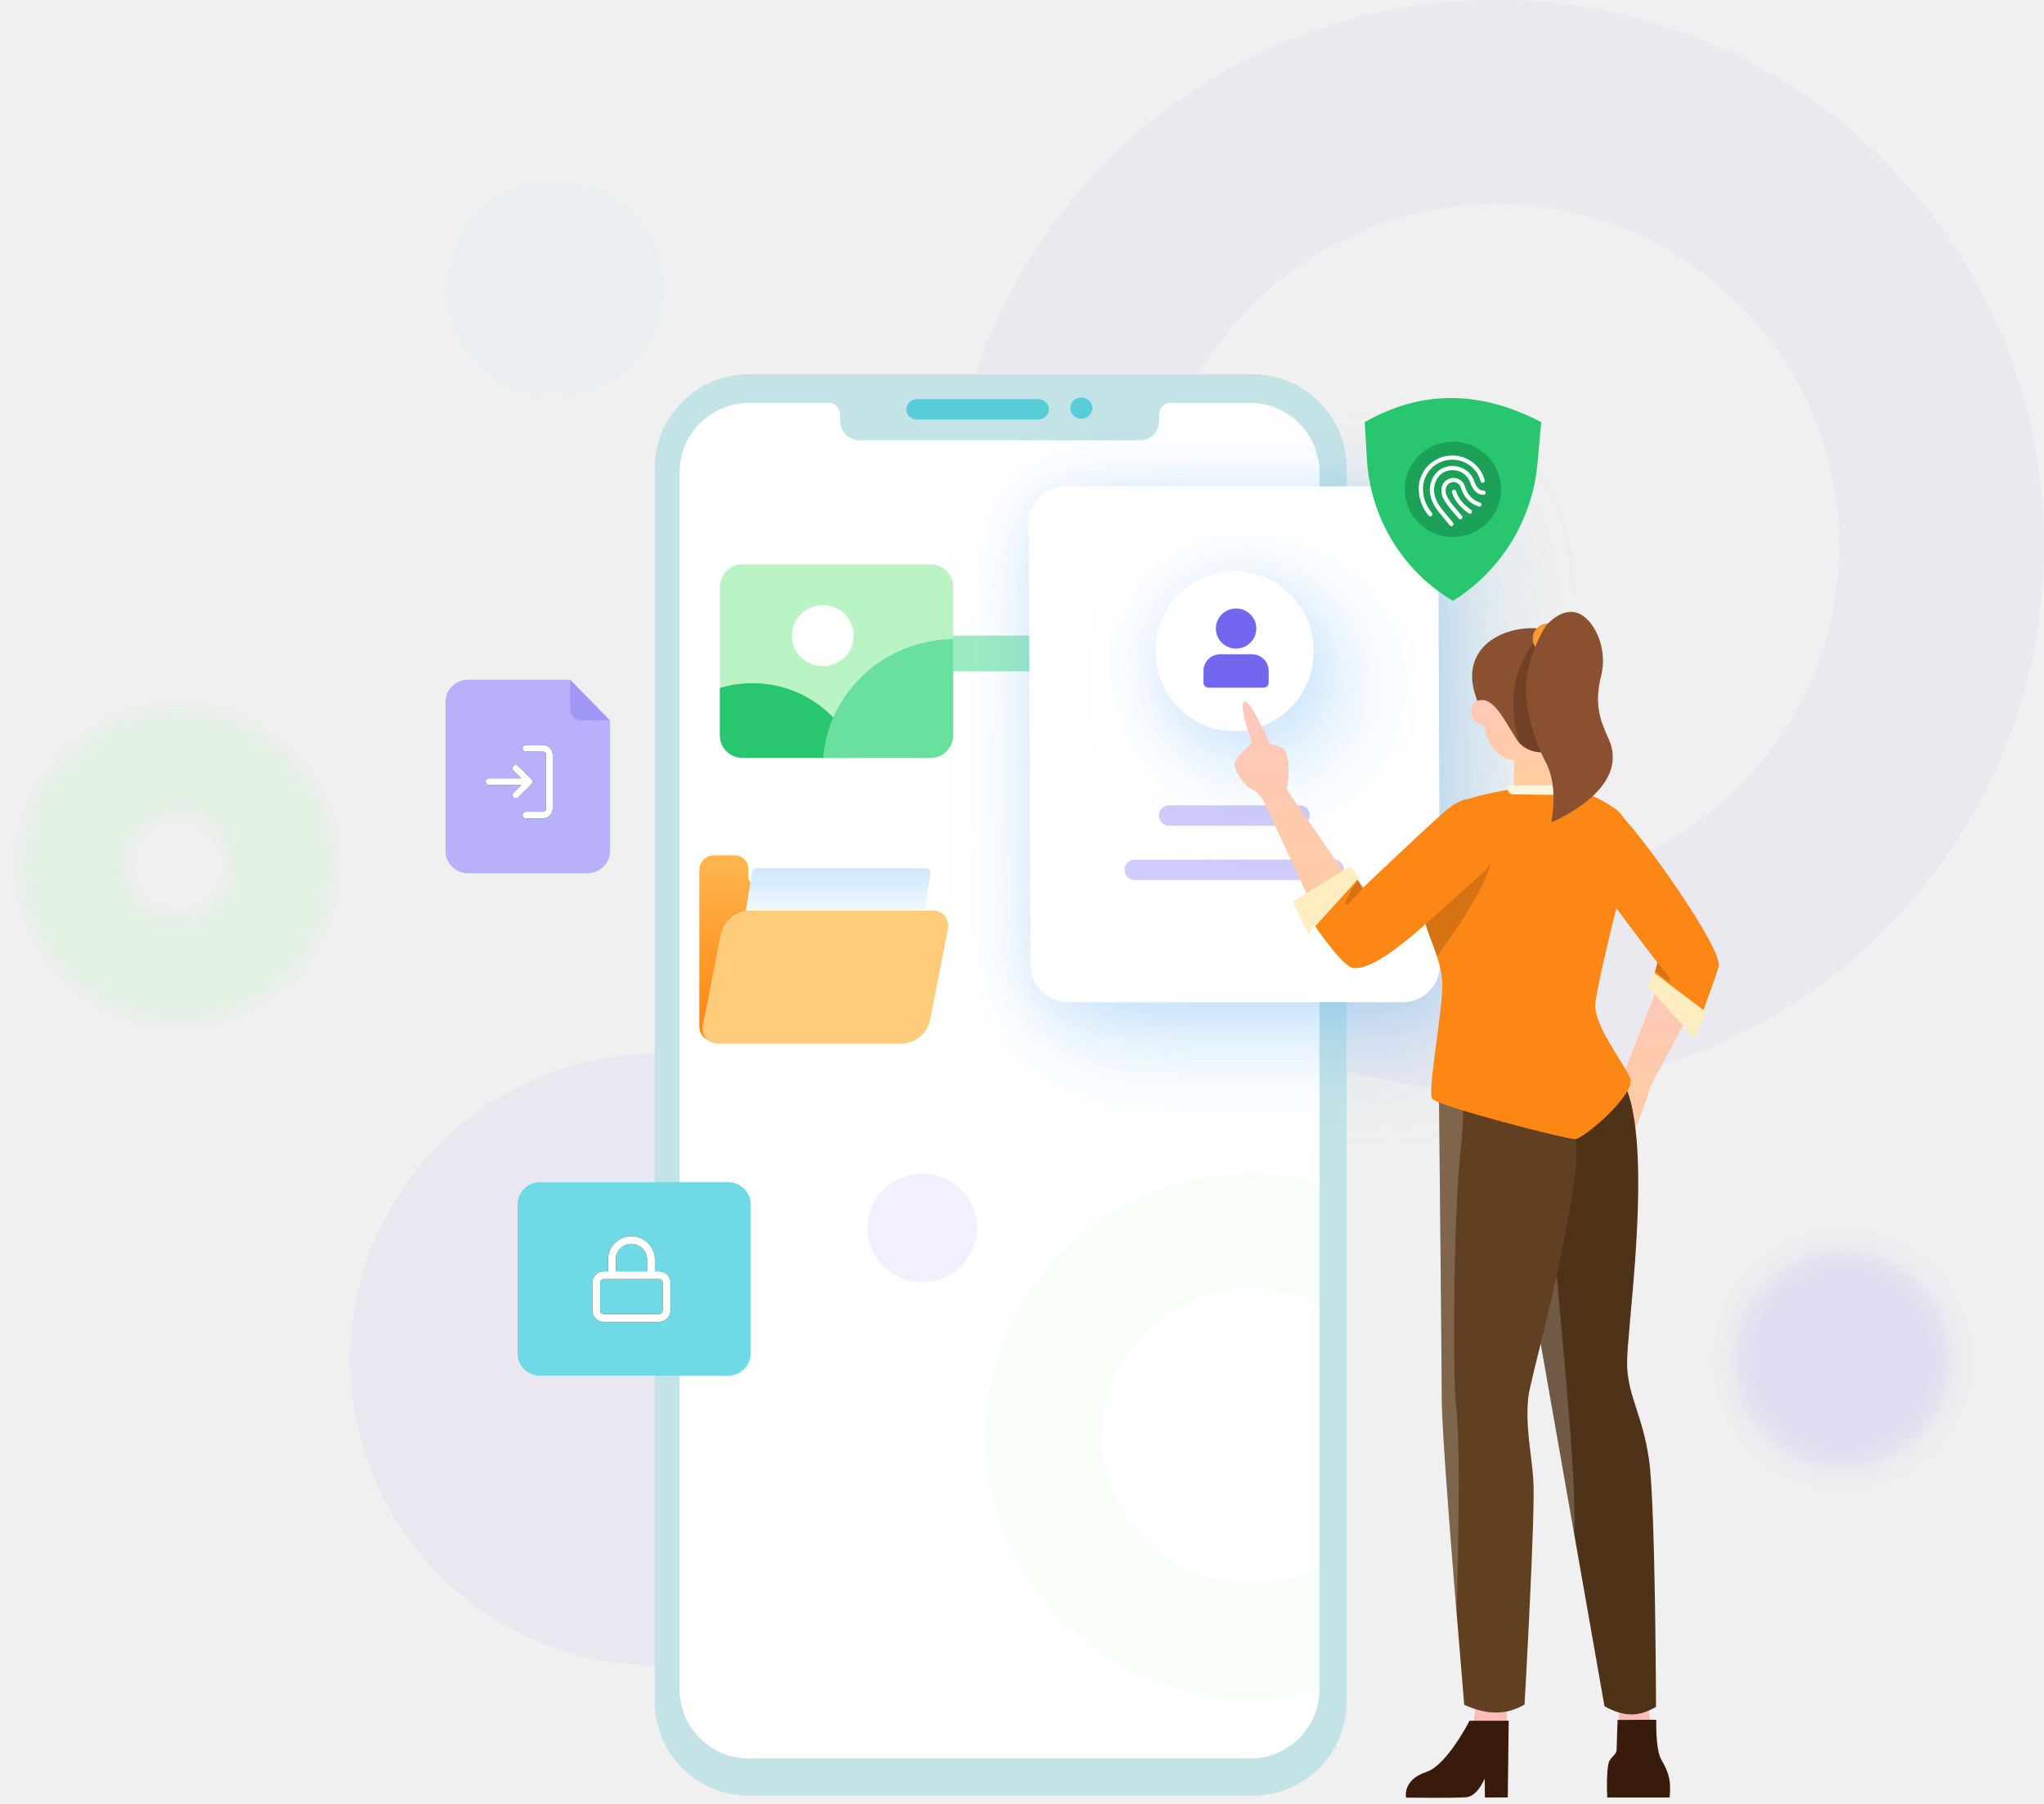
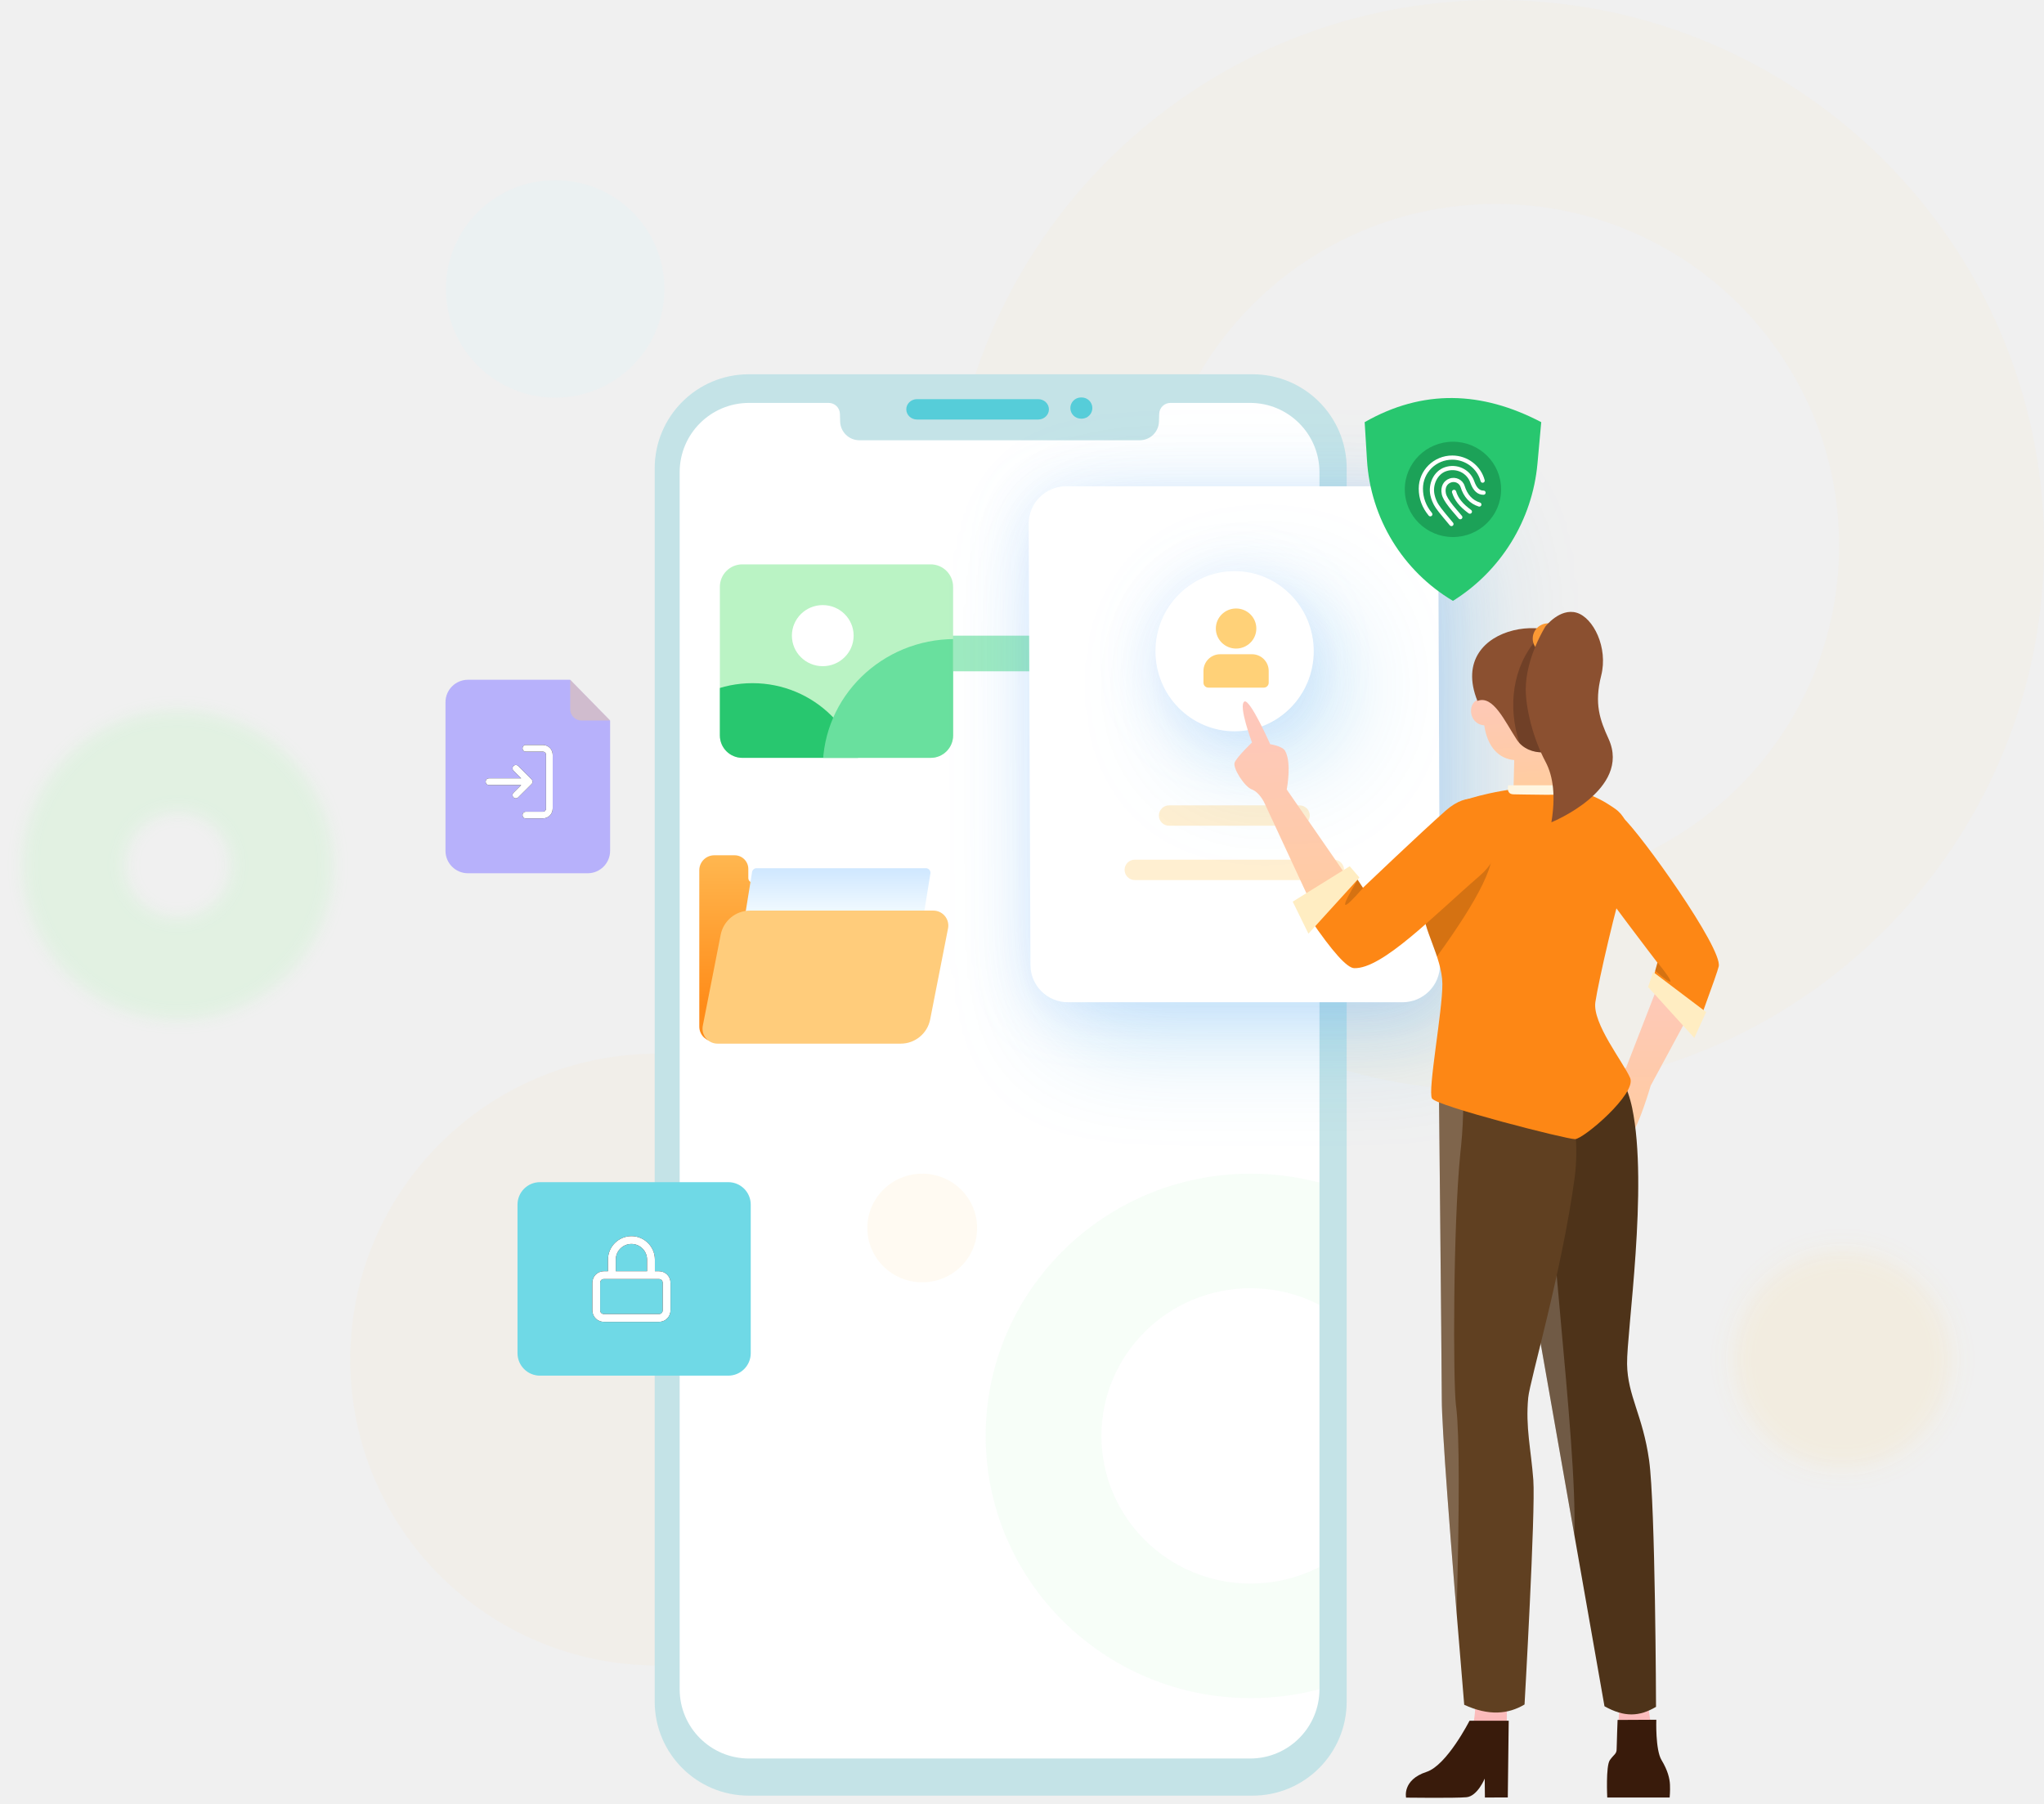
<svg xmlns="http://www.w3.org/2000/svg" xmlns:xlink="http://www.w3.org/1999/xlink" width="546px" height="482px" viewBox="0 0 546 482" version="1.1">
  <defs>
    <filter x="-7.2%" y="-7.3%" width="114.5%" height="114.5%" filterUnits="objectBoundingBox" id="filter-1">
      <feGaussianBlur stdDeviation="2" in="SourceGraphic" />
    </filter>
    <filter x="-15.4%" y="-15.5%" width="130.8%" height="131.0%" filterUnits="objectBoundingBox" id="filter-2">
      <feGaussianBlur stdDeviation="3" in="SourceGraphic" />
    </filter>
    <path d="M18.522,0 L39.813,0 C41.436,5.90080916e-16 42.764,1.29 42.811,2.912 L42.872,4.988 C42.953,7.767 45.229,9.977 48.008,9.977 L122.898,9.977 C125.677,9.977 127.953,7.767 128.034,4.988 L128.094,2.912 C128.142,1.29 129.47,7.42186714e-16 131.093,0 L152.384,0 C162.613,-1.87911363e-15 170.906,8.293 170.906,18.522 L170.906,343.682 C170.906,353.912 162.613,362.204 152.384,362.204 L18.522,362.204 C8.293,362.204 8.35816978e-15,353.912 0,343.682 L0,18.522 C-4.8054561e-15,8.293 8.293,-8.77902741e-15 18.522,0 Z" id="path-3" />
    <linearGradient x1="50%" y1="81.177%" x2="50%" y2="-34.513%" id="linearGradient-5">
      <stop stop-color="#FF8C19" offset="0%" />
      <stop stop-color="#FFC967" offset="100%" />
    </linearGradient>
    <linearGradient x1="62.11%" y1="31.381%" x2="62.11%" y2="-27.478%" id="linearGradient-6">
      <stop stop-color="#F8FDFF" offset="0%" />
      <stop stop-color="#AAD4FF" offset="100%" />
    </linearGradient>
    <path d="M19.69,3.569 L19.69,17.846 C19.69,19.362 18.527,20.522 17.005,20.522 L12.53,20.522 C11.993,20.522 11.635,20.165 11.635,19.63 C11.635,19.095 11.993,18.738 12.53,18.738 L17.005,18.738 C17.542,18.738 17.9,18.381 17.9,17.846 L17.9,3.569 C17.9,3.034 17.542,2.677 17.005,2.677 L12.53,2.677 C11.993,2.677 11.635,2.32 11.635,1.785 C11.635,1.249 11.993,0.892 12.53,0.892 L17.005,0.892 C18.527,0.892 19.69,2.052 19.69,3.569 Z M14.231,11.064 C14.32,10.886 14.32,10.618 14.231,10.35 C14.141,10.261 14.141,10.172 14.052,10.083 L10.472,6.514 C10.114,6.157 9.577,6.157 9.219,6.514 C8.861,6.871 8.861,7.406 9.219,7.763 L11.277,9.815 L2.685,9.815 C2.148,9.815 1.79,10.172 1.79,10.707 C1.79,11.243 2.148,11.6 2.685,11.6 L11.277,11.6 L9.219,13.652 C8.861,14.009 8.861,14.544 9.219,14.901 C9.398,15.079 9.666,15.169 9.845,15.169 C10.024,15.169 10.293,15.079 10.472,14.901 L14.052,11.332 C14.141,11.243 14.231,11.153 14.231,11.064 Z" id="path-7" />
    <path d="M19.839,10.41 L18.795,10.41 L18.795,7.287 C18.795,3.852 15.976,1.041 12.53,1.041 C9.084,1.041 6.265,3.852 6.265,7.287 L6.265,10.41 L5.221,10.41 C3.446,10.41 2.088,11.763 2.088,13.533 L2.088,20.82 C2.088,22.589 3.446,23.943 5.221,23.943 L19.839,23.943 C21.615,23.943 22.972,22.589 22.972,20.82 L22.972,13.533 C22.972,11.763 21.615,10.41 19.839,10.41 Z M8.353,7.287 C8.353,4.997 10.233,3.123 12.53,3.123 C14.827,3.123 16.707,4.997 16.707,7.287 L16.707,10.41 L8.353,10.41 L8.353,7.287 Z M20.884,20.82 C20.884,21.444 20.466,21.861 19.839,21.861 L5.221,21.861 C4.594,21.861 4.177,21.444 4.177,20.82 L4.177,13.533 C4.177,12.908 4.594,12.492 5.221,12.492 L19.839,12.492 C20.466,12.492 20.884,12.908 20.884,13.533 L20.884,20.82 Z" id="path-9" />
    <path d="M6,0 L56.3,0 C59.614,-1.4968968e-15 62.3,2.686 62.3,6 L62.3,45.698 C62.3,49.011 59.614,51.698 56.3,51.698 L6,51.698 C2.686,51.698 -4.82366169e-16,49.011 0,45.698 L0,6 C-1.29399067e-15,2.686 2.686,-2.79460044e-16 6,0 Z" id="path-11" />
    <path d="M10.04,1.03111251e-13 L99.431,1.03111251e-13 C104.938,1.03875937e-13 109.409,4.453 109.431,9.96 L109.901,127.821 C109.923,133.343 105.464,137.838 99.941,137.86 C99.928,137.86 99.914,137.86 99.901,137.86 L10.51,137.86 C5.003,137.86 0.532,133.407 0.51,127.9 L0.04,10.04 C0.018,4.517 4.477,0.022 10,7.94958278e-05 C10.013,2.6498662e-05 10.027,9.95609792e-14 10.04,1.03111251e-13 Z" id="path-13" />
    <filter x="-35.0%" y="-27.2%" width="184.5%" height="167.5%" filterUnits="objectBoundingBox" id="filter-14">
      <feOffset dx="8" dy="9" in="SourceAlpha" result="shadowOffsetOuter1" />
      <feGaussianBlur stdDeviation="14" in="shadowOffsetOuter1" result="shadowBlurOuter1" />
      <feColorMatrix values="0 0 0 0 0.076   0 0 0 0 0.583   0 0 0 0 0.879  0 0 0 0.229 0" type="matrix" in="shadowBlurOuter1" result="shadowMatrixOuter1" />
      <feOffset dx="0" dy="2" in="SourceAlpha" result="shadowOffsetOuter2" />
      <feGaussianBlur stdDeviation="7.5" in="shadowOffsetOuter2" result="shadowBlurOuter2" />
      <feColorMatrix values="0 0 0 0 0.504   0 0 0 0 0.7   0 0 0 0 1  0 0 0 0.234 0" type="matrix" in="shadowBlurOuter2" result="shadowMatrixOuter2" />
      <feMerge>
        <feMergeNode in="shadowMatrixOuter1" />
        <feMergeNode in="shadowMatrixOuter2" />
      </feMerge>
    </filter>
    <ellipse id="path-15" cx="21.141" cy="21.394" rx="21.141" ry="21.394" />
    <filter x="-91.1%" y="-87.6%" width="320.0%" height="317.4%" filterUnits="objectBoundingBox" id="filter-16">
      <feOffset dx="8" dy="9" in="SourceAlpha" result="shadowOffsetOuter1" />
      <feGaussianBlur stdDeviation="14" in="shadowOffsetOuter1" result="shadowBlurOuter1" />
      <feColorMatrix values="0 0 0 0 0.076   0 0 0 0 0.583   0 0 0 0 0.879  0 0 0 0.229 0" type="matrix" in="shadowBlurOuter1" result="shadowMatrixOuter1" />
      <feOffset dx="0" dy="2" in="SourceAlpha" result="shadowOffsetOuter2" />
      <feGaussianBlur stdDeviation="7.5" in="shadowOffsetOuter2" result="shadowBlurOuter2" />
      <feColorMatrix values="0 0 0 0 0.504   0 0 0 0 0.7   0 0 0 0 1  0 0 0 0.234 0" type="matrix" in="shadowBlurOuter2" result="shadowMatrixOuter2" />
      <feMerge>
        <feMergeNode in="shadowMatrixOuter1" />
        <feMergeNode in="shadowMatrixOuter2" />
      </feMerge>
    </filter>
    <linearGradient x1="47.237%" y1="-28.186%" x2="50%" y2="91.05%" id="linearGradient-17">
      <stop stop-color="#FDC6C6" offset="0%" />
      <stop stop-color="#FFCCA1" offset="100%" />
    </linearGradient>
    <linearGradient x1="45.73%" y1="-28.186%" x2="50%" y2="91.05%" id="linearGradient-18">
      <stop stop-color="#FDC6C6" offset="0%" />
      <stop stop-color="#FAB2B2" offset="100%" />
    </linearGradient>
    <linearGradient x1="44.539%" y1="-28.186%" x2="50%" y2="91.05%" id="linearGradient-19">
      <stop stop-color="#FDC6C6" offset="0%" />
      <stop stop-color="#FAB2B2" offset="100%" />
    </linearGradient>
    <linearGradient x1="44.055%" y1="-28.186%" x2="50%" y2="91.05%" id="linearGradient-20">
      <stop stop-color="#FDC6C6" offset="0%" />
      <stop stop-color="#FFCCA1" offset="100%" />
    </linearGradient>
    <linearGradient x1="47.831%" y1="-28.186%" x2="50%" y2="91.05%" id="linearGradient-21">
      <stop stop-color="#FDC6C6" offset="0%" />
      <stop stop-color="#FFCCA1" offset="100%" />
    </linearGradient>
  </defs>
  <g id="📝-Pages-New" stroke="none" stroke-width="1" fill="none" fill-rule="evenodd">
    <g id="Not-Authorized" transform="translate(-444, -309)">
      <g id="Illustration" transform="translate(450, 309)">
        <g id="Shape">
-           <path d="M393.598,0 C474.454,0 540,65.259 540,145.76 C540,226.261 474.454,291.52 393.598,291.52 C312.742,291.52 247.196,226.261 247.196,145.76 C247.196,65.259 312.742,0 393.598,0 Z M393.598,54.49 C342.969,54.49 301.926,95.353 301.926,145.76 C301.926,196.167 342.969,237.031 393.598,237.031 C444.227,237.031 485.27,196.167 485.27,145.76 C485.27,95.353 444.227,54.49 393.598,54.49 Z" id="Oval" fill="#7367F0" fill-rule="nonzero" opacity="0.053" />
+           <path d="M393.598,0 C474.454,0 540,65.259 540,145.76 C540,226.261 474.454,291.52 393.598,291.52 C312.742,291.52 247.196,226.261 247.196,145.76 C247.196,65.259 312.742,0 393.598,0 Z M393.598,54.49 C342.969,54.49 301.926,95.353 301.926,145.76 C301.926,196.167 342.969,237.031 393.598,237.031 C444.227,237.031 485.27,196.167 485.27,145.76 C485.27,95.353 444.227,54.49 393.598,54.49 Z" id="Oval" fill="#ffd178" fill-rule="nonzero" opacity="0.053" />
          <path d="M41.503,189.806 C64.425,189.806 83.007,208.306 83.007,231.128 C83.007,253.949 64.425,272.449 41.503,272.449 C18.582,272.449 0,253.949 0,231.128 C0,208.306 18.582,189.806 41.503,189.806 Z M41.503,217.051 C33.695,217.051 27.365,223.353 27.365,231.128 C27.365,238.902 33.695,245.204 41.503,245.204 C49.312,245.204 55.642,238.902 55.642,231.128 C55.642,223.353 49.312,217.051 41.503,217.051 Z" id="Oval" fill="#8BF78F" fill-rule="nonzero" opacity="0.141" filter="url(#filter-1)" />
-           <ellipse id="Oval" fill-opacity="0.061" fill="#7367F0" cx="169.662" cy="363.265" rx="82.095" ry="81.735" />
+           <ellipse id="Oval" fill-opacity="0.061" fill="#ffd178" cx="169.662" cy="363.265" rx="82.095" ry="81.735" />
          <ellipse id="Oval" fill="#CEF5FF" opacity="0.141" cx="142.297" cy="77.194" rx="29.189" ry="29.061" />
-           <ellipse id="Oval" fill-opacity="0.136" fill="#7367F0" filter="url(#filter-2)" cx="486.182" cy="363.265" rx="29.189" ry="29.061" />
+           <ellipse id="Oval" fill-opacity="0.136" fill="#ffd178" filter="url(#filter-2)" cx="486.182" cy="363.265" rx="29.189" ry="29.061" />
        </g>
        <g id="File-Organizer" transform="translate(113, 100)">
          <g id="Phone3" transform="translate(55.88661, 0)">
            <path d="M25.137,0 L159.708,0 C173.591,-2.55022564e-15 184.845,11.254 184.845,25.137 L184.845,354.641 C184.845,368.523 173.591,379.778 159.708,379.778 L25.137,379.778 C11.254,379.778 2.9341734e-15,368.523 -2.60392312e-14,354.641 L-2.60392312e-14,25.137 C-3.4844809e-14,11.254 11.254,2.55022564e-15 25.137,0 Z" id="Rectangle" fill="#C4E3E7" />
            <g id="Group-48" transform="translate(6.66654, 7.653065)">
              <mask id="mask-4" fill="white">
                <use xlink:href="#path-3" />
              </mask>
              <use id="Rectangle" fill="#FFFFFF" xlink:href="#path-3" />
-               <ellipse id="Oval" fill="#7367F0" opacity="0.099" mask="url(#mask-4)" cx="64.795" cy="220.451" rx="14.659" ry="14.512" />
+               <ellipse id="Oval" fill="#ffd178" opacity="0.099" mask="url(#mask-4)" cx="64.795" cy="220.451" rx="14.659" ry="14.512" />
              <path d="M152.519,205.94 C191.606,205.94 223.293,237.309 223.293,276.004 C223.293,314.699 191.606,346.068 152.519,346.068 C113.431,346.068 81.744,314.699 81.744,276.004 C81.744,237.309 113.431,205.94 152.519,205.94 Z M152.519,236.55 C130.508,236.55 112.665,254.214 112.665,276.004 C112.665,297.793 130.508,315.457 152.519,315.457 C174.529,315.457 192.372,297.793 192.372,276.004 C192.372,254.214 174.529,236.55 152.519,236.55 Z" id="Oval" fill="#C8F5D0" opacity="0.141" mask="url(#mask-4)" />
              <path d="M25.58,62.184 L146.612,62.184 C149.242,62.184 151.373,64.316 151.373,66.946 C151.373,69.575 149.242,71.707 146.612,71.707 L25.58,71.707 C22.951,71.707 20.819,69.575 20.819,66.946 C20.819,64.316 22.951,62.184 25.58,62.184 Z" id="Rectangle" fill-opacity="0.642" fill="#68DE9E" mask="url(#mask-4)" />
            </g>
            <path d="M102.442,6.649 C104.023,6.649 105.305,7.867 105.305,9.37 C105.305,10.839 104.079,12.036 102.547,12.089 L102.442,12.091 L70.068,12.091 C68.487,12.091 67.205,10.872 67.205,9.37 C67.205,7.9 68.43,6.703 69.963,6.651 L70.068,6.649 L102.442,6.649 Z" id="Path" fill="#56CDD9" fill-rule="nonzero" />
            <path d="M114.044,6.195 C115.625,6.195 116.907,7.464 116.907,9.03 C116.907,10.56 115.682,11.807 114.149,11.862 L114.044,11.864 L113.894,11.864 C112.313,11.864 111.031,10.595 111.031,9.03 C111.031,7.499 112.256,6.252 113.789,6.197 L113.894,6.195 L114.044,6.195 Z" id="Path" fill="#56CDD9" fill-rule="nonzero" />
          </g>
          <g id="Group-37" transform="translate(67.79688, 127.8836)">
            <path d="M4,0.64 L9.445,0.64 C11.462,0.64 13.097,2.275 13.097,4.292 L13.097,6.725 C13.097,7.398 13.643,7.944 14.316,7.944 L55.484,7.944 C57.693,7.944 59.484,9.735 59.484,11.944 L59.484,46.403 C59.484,48.613 57.693,50.403 55.484,50.403 L4,50.403 C1.791,50.403 6.42046992e-16,48.613 0,46.403 L0,4.64 C-2.705415e-16,2.431 1.791,0.64 4,0.64 Z" id="Rectangle" fill="url(#linearGradient-5)" />
            <path d="M15.3,4.096 L60.53,4.096 C61.203,4.096 61.749,4.642 61.749,5.315 C61.749,5.38 61.744,5.445 61.734,5.509 L54.944,47.65 C54.848,48.241 54.338,48.676 53.74,48.676 L8.51,48.676 C7.837,48.676 7.291,48.13 7.291,47.456 C7.291,47.391 7.296,47.326 7.307,47.262 L14.097,5.121 C14.192,4.53 14.702,4.096 15.3,4.096 Z" id="Rectangle" fill="url(#linearGradient-6)" />
            <path d="M66.445,20.188 L61.669,44.507 C60.932,48.259 57.642,50.965 53.819,50.965 L4.862,50.965 C2.653,50.965 0.862,49.174 0.862,46.965 C0.862,46.706 0.887,46.448 0.937,46.194 L5.713,21.875 C6.45,18.123 9.739,15.417 13.563,15.417 L62.52,15.417 C64.729,15.417 66.52,17.208 66.52,19.417 C66.52,19.676 66.495,19.934 66.445,20.188 Z" id="Rectangle" fill="#FFCC7B" />
          </g>
          <g id="Group-28" transform="translate(0, 81.62785)">
            <path d="M6,0 L33.316,0 L33.316,0 L43.976,10.884 L43.976,45.698 C43.976,49.011 41.29,51.698 37.976,51.698 L6,51.698 C2.686,51.698 4.05812251e-16,49.011 0,45.698 L0,6 C-4.05812251e-16,2.686 2.686,6.08718376e-16 6,0 Z" id="Rectangle" fill="#B7B1FB" />
            <g id="Icon" transform="translate(8.950131, 16.52257)">
              <mask id="mask-8" fill="white">
                <use xlink:href="#path-7" />
              </mask>
              <use id="Mask" fill="#000000" fill-rule="nonzero" xlink:href="#path-7" />
              <g id="Group" mask="url(#mask-8)" fill="#FFFFFF">
                <g id="Icon-Color">
                  <rect id="🎨-Icon-Color" x="0" y="0" width="21.48" height="21.415" />
                </g>
              </g>
            </g>
-             <path d="M43.976,10.884 L36.316,10.884 C34.659,10.884 33.316,9.541 33.316,7.884 L33.316,0 L33.316,0 L43.976,10.884 Z" id="Path" fill="#7367F0" fill-rule="nonzero" opacity="0.34" />
+             <path d="M43.976,10.884 L36.316,10.884 C34.659,10.884 33.316,9.541 33.316,7.884 L33.316,0 L33.316,0 L43.976,10.884 Z" id="Path" fill="#ffd178" fill-rule="nonzero" opacity="0.34" />
          </g>
          <g id="Group" transform="translate(19.23965, 215.8603)">
            <path d="M6,0 L56.3,0 C59.614,-4.44006117e-15 62.3,2.686 62.3,6 L62.3,45.698 C62.3,49.011 59.614,51.698 56.3,51.698 L6,51.698 C2.686,51.698 1.29399067e-15,49.011 0,45.698 L0,6 C4.82366169e-16,2.686 2.686,-2.79460044e-16 6,0 Z" id="Rectangle" fill="#6FD9E6" />
            <g transform="translate(17.90026, 13.38415)" id="Icon">
              <mask id="mask-10" fill="white">
                <use xlink:href="#path-9" />
              </mask>
              <use id="Mask" fill="#000000" fill-rule="nonzero" xlink:href="#path-9" />
              <g id="Group" mask="url(#mask-10)" fill="#FFFFFF">
                <g id="Icon-Color">
                  <rect id="🎨-Icon-Color" x="0" y="0" width="25.06" height="24.984" />
                </g>
              </g>
            </g>
          </g>
          <g id="Group-34" transform="translate(73.29392, 50.79066)">
            <mask id="mask-12" fill="white">
              <use xlink:href="#path-11" />
            </mask>
            <use id="Rectangle" fill="#BAF3C4" fill-rule="nonzero" xlink:href="#path-11" />
            <ellipse id="Oval" fill="#FFFFFF" mask="url(#mask-12)" cx="27.485" cy="19.046" rx="8.246" ry="8.163" />
            <ellipse id="Oval" fill="#28C76F" mask="url(#mask-12)" cx="8.704" cy="61.221" rx="29.776" ry="29.477" />
            <ellipse id="Oval" fill="#69E09E" mask="url(#mask-12)" cx="62.758" cy="54.419" rx="35.273" ry="34.465" />
          </g>
          <g id="Group-23" transform="translate(155.7496, 29.93021)">
            <g id="Rectangle">
              <use fill="black" fill-opacity="1" filter="url(#filter-14)" xlink:href="#path-13" />
              <use fill="#FFFFFF" fill-rule="evenodd" xlink:href="#path-13" />
            </g>
-             <path d="M37.536,85.256 L72.405,85.256 C73.908,85.256 75.126,86.474 75.126,87.977 C75.126,89.479 73.908,90.698 72.405,90.698 L37.536,90.698 C36.033,90.698 34.815,89.479 34.815,87.977 C34.815,86.474 36.033,85.256 37.536,85.256 Z" id="Rectangle" fill="#7367F0" fill-rule="nonzero" opacity="0.34" />
-             <path d="M28.374,99.767 L81.567,99.767 C83.07,99.767 84.288,100.986 84.288,102.488 C84.288,103.991 83.07,105.209 81.567,105.209 L28.374,105.209 C26.871,105.209 25.653,103.991 25.653,102.488 C25.653,100.986 26.871,99.767 28.374,99.767 Z" id="Rectangle" fill="#7367F0" fill-rule="nonzero" opacity="0.34" />
+             <path d="M37.536,85.256 L72.405,85.256 C73.908,85.256 75.126,86.474 75.126,87.977 C75.126,89.479 73.908,90.698 72.405,90.698 L37.536,90.698 C36.033,90.698 34.815,89.479 34.815,87.977 C34.815,86.474 36.033,85.256 37.536,85.256 Z" id="Rectangle" fill="#ffd178" fill-rule="nonzero" opacity="0.34" />
+             <path d="M28.374,99.767 L81.567,99.767 C83.07,99.767 84.288,100.986 84.288,102.488 C84.288,103.991 83.07,105.209 81.567,105.209 L28.374,105.209 C26.871,105.209 25.653,103.991 25.653,102.488 C25.653,100.986 26.871,99.767 28.374,99.767 Z" id="Rectangle" fill="#ffd178" fill-rule="nonzero" opacity="0.34" />
            <g id="Icon8" transform="translate(33.89844, 22.6744)">
              <g id="Oval">
                <use fill="black" fill-opacity="1" filter="url(#filter-16)" xlink:href="#path-15" />
                <use fill="#FFFFFF" fill-rule="evenodd" xlink:href="#path-15" />
              </g>
-               <g id="Group-70" transform="translate(12.82644, 9.976738)" fill="#7367F0">
+               <g id="Group-70" transform="translate(12.82644, 9.976738)" fill="#ffd178">
                <path d="M12.964,12.223 C15.428,12.223 17.426,14.221 17.426,16.684 L17.426,19.834 C17.426,20.559 16.838,21.146 16.114,21.146 L1.312,21.146 C0.587,21.146 4.0466296e-12,20.559 4.04654088e-12,19.834 L4.04654088e-12,16.684 C4.04623913e-12,14.221 1.997,12.223 4.461,12.223 L12.964,12.223 Z M8.713,9.70779013e-13 C11.7,9.70779013e-13 14.121,2.397 14.121,5.354 C14.121,8.31 11.7,10.707 8.713,10.707 C5.726,10.707 3.305,8.31 3.305,5.354 C3.305,2.397 5.726,9.70779013e-13 8.713,9.70779013e-13 Z" id="Combined-Shape" />
              </g>
            </g>
          </g>
          <g id="Wom3.5" transform="translate(210.72, 63.48833)">
            <g id="RArm" transform="translate(91.27213, 52.02436)">
              <path d="M13.589,69.931 C13.589,69.931 3.859,80.464 4.535,81.413 C5.212,82.368 10.254,79.818 10.254,79.818 C10.254,79.818 4.347,90.666 5.712,91.408 C7.075,92.15 13.762,90.174 15.729,87.9 C17.696,85.627 20.351,74.517 20.351,74.517 L34.469,44.885 L22.989,41.583 L13.589,69.931 Z" id="Path" fill="url(#linearGradient-17)" transform="translate(19.48525, 66.57517) rotate(2.866471) translate(-19.48525, -66.57517) " />
              <path d="M2.966,16.229 C7.269,22.847 21.752,41.708 21.752,41.708 C21.752,41.708 21.4,42.962 20.697,45.471 L34.006,54.504 C36.527,47.61 37.897,43.678 38.116,42.708 C39.198,37.909 17.331,7.285 12.435,2.86 C4.726,-4.108 -3.609,6.115 2.966,16.229 Z" id="Path" fill="#FD8715" />
              <path d="M25.214,46.715 C25.379,46.395 24.232,44.704 21.773,41.64 L21.148,43.875 C23.693,46.088 25.048,47.034 25.214,46.715 Z" id="Path" fill-opacity="0.16" fill="#000000" />
              <polygon id="Path-70" fill="#FFEDC2" points="20.614 44.208 34.754 54.898 31.603 61.811 19.24 48.198" />
            </g>
            <g id="RLeg" transform="translate(67.4886, 111.1149)">
              <polygon id="Path" fill="url(#linearGradient-18)" points="35.472 179.674 34.686 192.922 44.754 193.181 42.862 179.674" />
              <path d="M35.718,184.893 C35.718,184.893 36,192.871 34.331,195.656 C32.652,198.442 32.143,200.601 32.069,202.267 C31.989,204.052 32.16,205.67 32.16,205.67 L48.824,205.67 C48.824,205.67 49.241,197.277 48.137,195.694 C47.034,194.111 46.31,194.084 46.31,192.685 C46.301,191.287 46.062,184.946 46.062,184.946 L35.718,184.893 Z" id="Path" fill="#391B0B" transform="translate(40.47459, 195.2817) scale(-1, 1) translate(-40.47459, -195.2817) " />
              <path d="M0,2.811 L26.118,-1.03111251e-13 L26.502,0.353 C28.363,2.109 36.453,10.263 38.777,21.409 C43.166,42.451 37.293,81.314 37.422,89.836 C37.546,98.358 41.614,103.5 43.305,115.549 C44.995,127.599 45.155,181.449 45.155,181.449 C40.673,184.078 36.729,184.266 31.385,181.291 L0,2.811 Z" id="Path" fill="#4E3319" />
              <path d="M23.33,135.481 L6.9980434e-14,2.811 L14.522,1.248 C15.169,47.337 24.199,109.638 23.33,135.481 Z" id="Path" fill-opacity="0.192" fill="#FFFFFF" />
            </g>
            <g id="LLeg" transform="translate(45.20709, 114.7656)">
              <path d="M27.631,174.631 L19.046,174.768 C19.422,180.65 18.51,184.587 16.309,186.579 L16.128,186.736 C12.143,190.043 27.519,188.849 27.519,188.849 L27.631,174.631 Z" id="Path" fill="url(#linearGradient-19)" />
              <path d="M0.602,181.508 L0.849,202.012 L6.962,202.017 L7.015,196.964 C7.015,196.964 8.944,201.675 11.891,201.947 C14.847,202.219 28.018,202.052 28.018,202.052 C28.018,202.052 29.113,197.322 22.556,195.174 C17.103,193.389 11.073,181.508 11.073,181.508 L0.602,181.508 Z" id="Path" fill="#391B0B" transform="translate(14.34422, 191.8053) scale(-1, 1) translate(-14.34422, -191.8053) " />
              <path d="M9.326,0.984 L38.654,0 L38.873,0.402 C40.296,3.074 48.094,18.718 45.686,36.501 C42.306,61.461 33.715,90.723 33.294,95.193 C32.544,103.163 34.044,108.933 34.659,117.165 C35.274,125.397 32.314,177.168 32.314,177.168 C27.962,179.76 22.783,180.268 16.199,177.246 C12.237,130.366 10.241,103.216 10.212,95.796 C10.168,84.668 9.326,0.984 9.326,0.984 Z" id="Path" fill="#604021" />
              <path d="M15.361,27.982 L15.166,29.831 C13.212,49.332 13.226,90.745 13.983,97.132 L14.087,97.955 C14.927,105.162 14.954,123.459 14.169,152.847 L13.147,140.166 C11.211,115.764 10.232,100.975 10.212,95.796 L10.176,90.437 C10.008,68.768 9.326,0.984 9.326,0.984 L15.511,0.777 C16.172,11.477 16.122,20.545 15.361,27.982 Z" id="Path" fill-opacity="0.192" fill="#FFFFFF" />
            </g>
            <g id="Head" transform="translate(63.09571, 3.054825)">
              <path d="M2.621,20.265 C-0.988,20.656 -0.732,26.936 3.661,27.264 C4.558,33.319 7.761,36.203 11.664,36.537 L11.448,45.695 L28.716,45.685 C28.716,45.685 23.853,39.215 24.095,30.359 C24.338,21.502 23.933,13.182 23.933,13.182 L1.567,13.579 L2.621,20.265 Z" id="Path" fill="url(#linearGradient-20)" />
              <path d="M29.105,20.735 C24.902,19.09 21.797,26.174 18.581,31.098 C15.365,36.022 7.033,35.186 5.885,31.098 C1.538,22.146 -2.209,9.976 2.864,8.977 C3.578,-3.962 37.786,-0.907 29.105,20.735 Z" id="Path" fill="#8B5030" transform="translate(15.47015, 17.88746) scale(-1, 1) translate(-15.47015, -17.88746) " />
              <path d="M25.564,4.08 C27.029,5.312 27.964,6.948 28.076,8.977 C33.149,9.976 29.403,22.146 25.055,31.098 C23.987,34.899 16.707,35.889 13.106,32.049 C9.822,22.309 11.225,11.419 17.865,4.081 L17.865,4.081 Z" id="Combined-Shape" fill-opacity="0.199" fill="#000000" />
              <ellipse id="Oval" fill="#FB9934" cx="20.734" cy="4.081" rx="4.123" ry="4.081" />
            </g>
            <g id="Body" transform="translate(50.52598, 45.84286)">
              <path d="M44.73,4.681 C48.583,10.283 55.003,29.298 55.367,33.575 C55.778,38.51 50.434,46.37 50.346,53.513 C50.268,60.657 54.332,82.167 53.111,84.177 C51.899,86.186 17.166,95.082 14.9,95.035 C12.643,94.986 -1.603,82.878 0.184,78.694 C1.982,74.51 10.324,64.112 9.474,58.41 C8.634,52.71 3.755,31.668 1.333,24.507 C-1.08,17.345 -0.276,9.826 4.228,6.744 C6.456,5.22 12.402,0.888 22.991,0.907 C33.58,0.927 44.431,4.246 44.73,4.681 Z" id="Path" fill="#FD8715" transform="translate(27.69486, 47.97133) scale(-1, 1) translate(-27.69486, -47.97133) " />
              <path d="M22.616,0.498 C22.319,2.104 22.82,2.907 24.121,2.907 C26.072,2.907 39.156,3.334 40.928,2.572 C42.11,2.064 42.523,1.373 42.169,0.498 L22.616,0.498 Z" id="Path-68" fill="#FFF6E1" />
              <path d="M5.068,16.798 L5.187,16.738 C12.321,13.213 16.607,13.057 18.044,16.271 C19.9,20.426 15.085,30.411 3.597,46.224 C2.019,41.428 -0.25,36.855 0.022,33.575 C0.233,31.1 2.472,23.689 5.068,16.798 Z" id="Path" fill-opacity="0.16" fill="#000000" />
            </g>
            <g id="LArm" transform="translate(0, 23.91528)">
              <path d="M8.001,27.046 C8.001,27.046 6.716,24.284 4.695,23.537 C2.676,22.789 -0.414,17.839 0.064,16.402 C0.541,14.965 4.72,10.978 4.72,10.978 C4.72,10.978 1.026,1.163 2.662,0.055 C4.108,-0.924 9.579,11.439 9.579,11.439 C9.579,11.439 12.795,11.919 13.537,13.183 C15.408,16.37 13.994,23.537 13.994,23.537 L32.982,51.005 L24.27,62.064 L8.001,27.046 Z" id="Path" fill="url(#linearGradient-21)" />
              <path d="M56.473,29.176 C50.051,34.824 34.344,49.807 34.344,49.807 C34.344,49.807 33.566,48.627 32.01,46.267 L20.263,58.175 C26.171,66.85 30.086,71.217 32.01,71.278 C39.528,71.514 53,57.462 65.664,46.489 C77.02,36.65 68.444,18.648 56.473,29.176 Z" id="Path" fill="#FD8715" />
              <path d="M34.391,49.825 C31.453,53.188 29.863,54.686 29.621,54.32 C29.378,53.953 30.486,51.725 32.944,47.637 L34.391,49.825 Z" id="Path" fill-opacity="0.16" fill="#000000" />
              <polygon id="Path-69" fill="#FFEDC2" points="33.416 47.069 19.792 62.064 15.595 53.507 30.824 44.046" />
            </g>
            <path d="M95.828,3.888 C95.828,3.888 91.97,-1.087 87.515,0.218 C83.06,1.523 79.031,9.524 80.944,17.044 C82.848,24.565 81.278,28.855 78.968,33.924 C72.764,47.559 94.244,56.216 94.244,56.216 C93.127,49.48 93.655,44.079 95.828,40.012 C99.185,33.729 101.092,25.671 101.092,20.741 C101.092,12.167 95.828,3.888 95.828,3.888 Z" id="Path" fill="#8B5030" transform="translate(89.46754, 28.10802) scale(-1, 1) translate(-89.46754, -28.10802) " />
          </g>
          <g id="Group-39" transform="translate(245.5346, 6.348833)">
            <path d="M0,6.445 C15.521,-2.409 31.255,-1.884 47.165,6.445 L46.161,17.509 C44.792,32.598 36.436,46.176 23.582,54.198 L23.582,54.198 L23.582,54.198 C10.171,46.232 1.573,32.144 0.62,16.575 L0,6.445 L0,6.445 Z" id="Rectangle" fill="#28C76F" />
            <ellipse id="Oval" fill="#1CA258" cx="23.582" cy="24.407" rx="12.863" ry="12.734" />
            <g id="Group-40" transform="translate(13.93501, 14.85627)" fill="#FFFFFF">
              <path d="M9.464,0.504 C13.555,0.504 17.096,3.234 18.124,7.083 C18.203,7.381 18.024,7.686 17.723,7.764 C17.423,7.843 17.115,7.666 17.035,7.368 C16.138,4.005 13.041,1.618 9.464,1.618 C5.139,1.618 1.635,5.076 1.635,9.34 C1.635,11.747 2.432,13.91 4.036,15.851 C4.233,16.089 4.198,16.44 3.957,16.635 C3.717,16.83 3.362,16.795 3.165,16.557 C1.398,14.419 0.509,12.007 0.509,9.34 C0.509,4.46 4.519,0.504 9.464,0.504 Z" id="Path" />
              <path d="M9.941,2.895 C13.305,2.905 16.045,5.51 16.155,8.798 L16.159,8.985 C16.165,10.823 16.685,11.833 17.683,12.163 C17.978,12.26 18.139,12.576 18.043,12.868 C17.947,13.16 17.629,13.318 17.334,13.221 C15.847,12.729 15.093,11.347 15.038,9.206 L15.035,8.981 C15.026,6.227 12.756,4.019 9.944,4.01 C7.413,4.002 5.261,6.315 4.965,8.905 C4.907,9.409 4.894,9.875 4.923,10.338 L4.954,10.741 C5.079,12.02 5.45,13.076 7.201,17.626 C7.312,17.915 7.167,18.236 6.877,18.344 C6.587,18.453 6.262,18.307 6.151,18.018 L5.216,15.568 C4.1,12.604 3.895,11.798 3.807,10.493 L3.801,10.401 C3.767,9.871 3.783,9.34 3.848,8.773 C4.204,5.661 6.786,2.885 9.941,2.895 Z" id="Path" transform="translate(10.92731, 10.63736) rotate(-19) translate(-10.92731, -10.63736) " />
              <path d="M10.542,5.948 C12.285,5.954 13.724,7.378 13.675,9.098 C13.603,11.576 14.412,13.409 16.106,14.66 C16.356,14.844 16.409,15.194 16.224,15.44 C16.04,15.687 15.688,15.737 15.438,15.553 C13.434,14.073 12.469,11.887 12.551,9.059 C12.582,7.978 11.662,7.067 10.546,7.064 C9.357,7.06 8.48,7.895 8.291,9.386 C8.195,10.143 8.447,11.307 9.009,12.904 L9.105,13.174 C9.185,13.395 9.27,13.623 9.364,13.867 L10.384,16.459 C10.494,16.747 10.348,17.068 10.058,17.176 C9.767,17.283 9.443,17.136 9.333,16.848 L8.515,14.778 L8.312,14.256 C8.217,14.006 8.129,13.773 8.047,13.545 L7.852,12.991 C7.302,11.375 7.058,10.167 7.176,9.24 C7.433,7.212 8.766,5.943 10.542,5.948 Z" id="Path" transform="translate(11.74056, 11.57967) rotate(-19) translate(-11.74056, -11.57967) " />
              <path d="M9.775,9.68 C10.073,9.59 10.387,9.755 10.478,10.049 C11.085,12.01 12.273,13.401 14.507,15.061 C14.756,15.246 14.806,15.595 14.619,15.841 C14.433,16.087 14.08,16.137 13.831,15.952 C11.424,14.163 10.091,12.603 9.402,10.376 C9.311,10.082 9.478,9.77 9.775,9.68 Z" id="Path" />
            </g>
          </g>
        </g>
      </g>
    </g>
  </g>
</svg>
